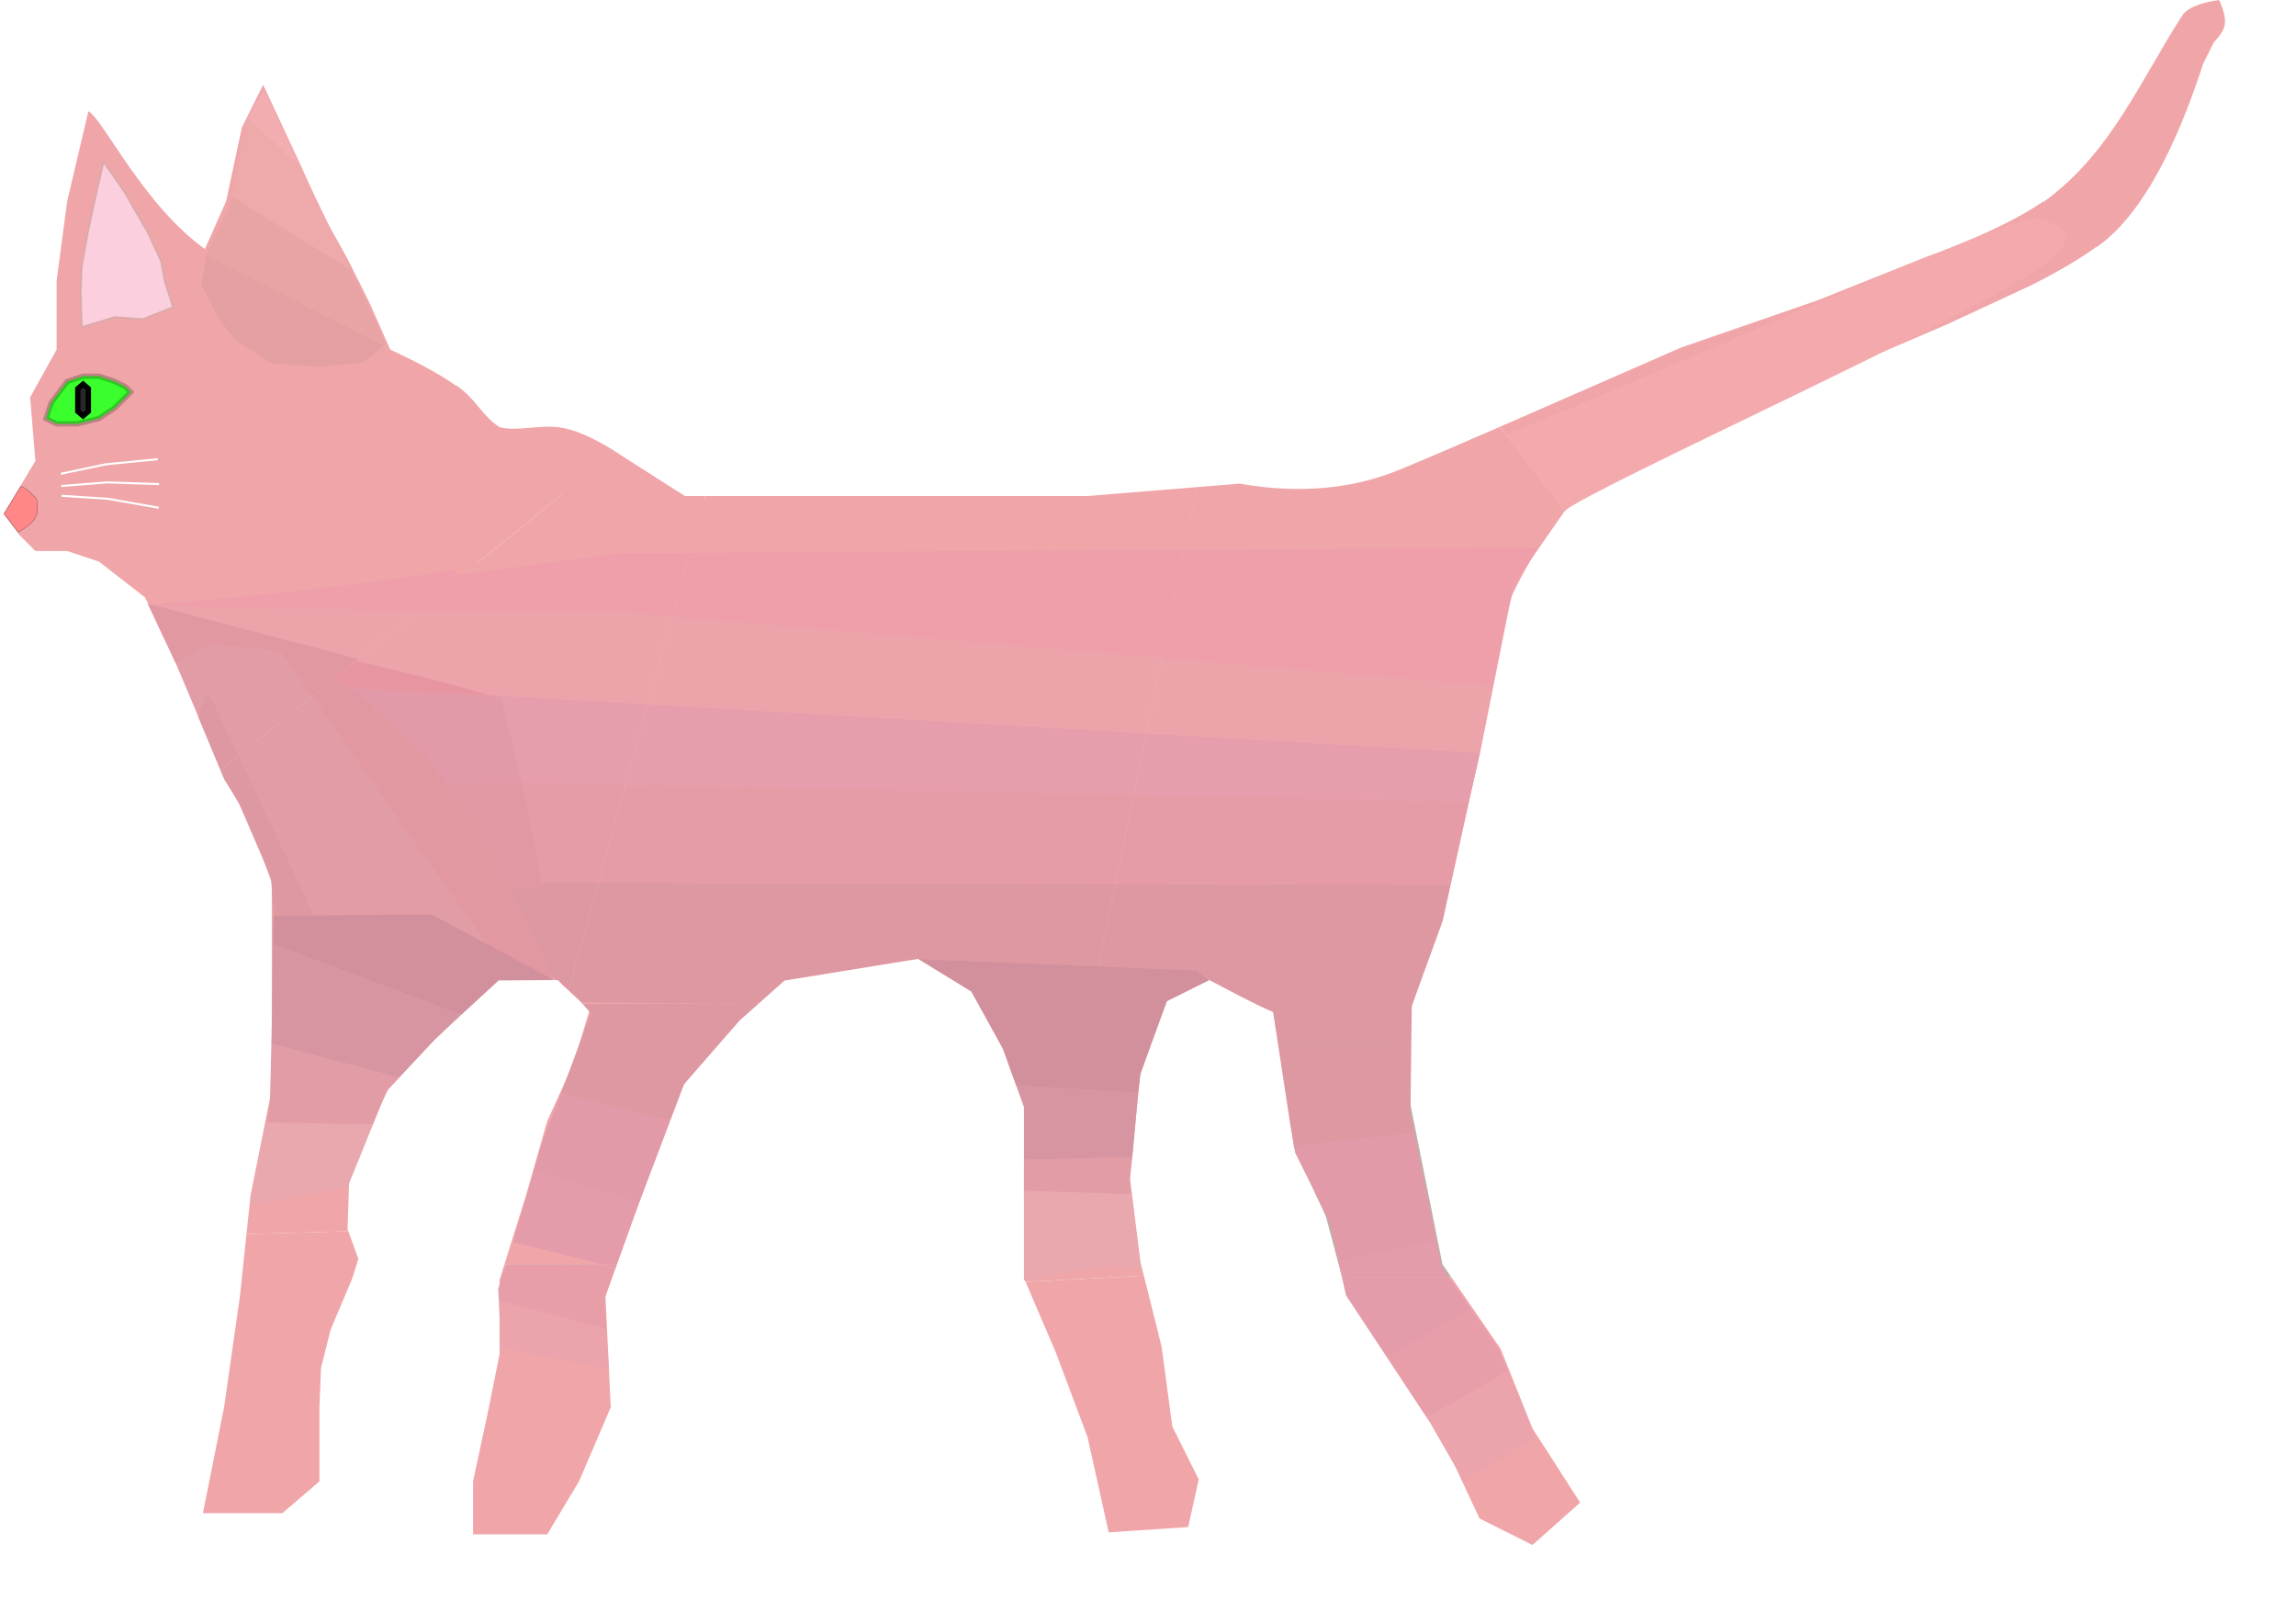
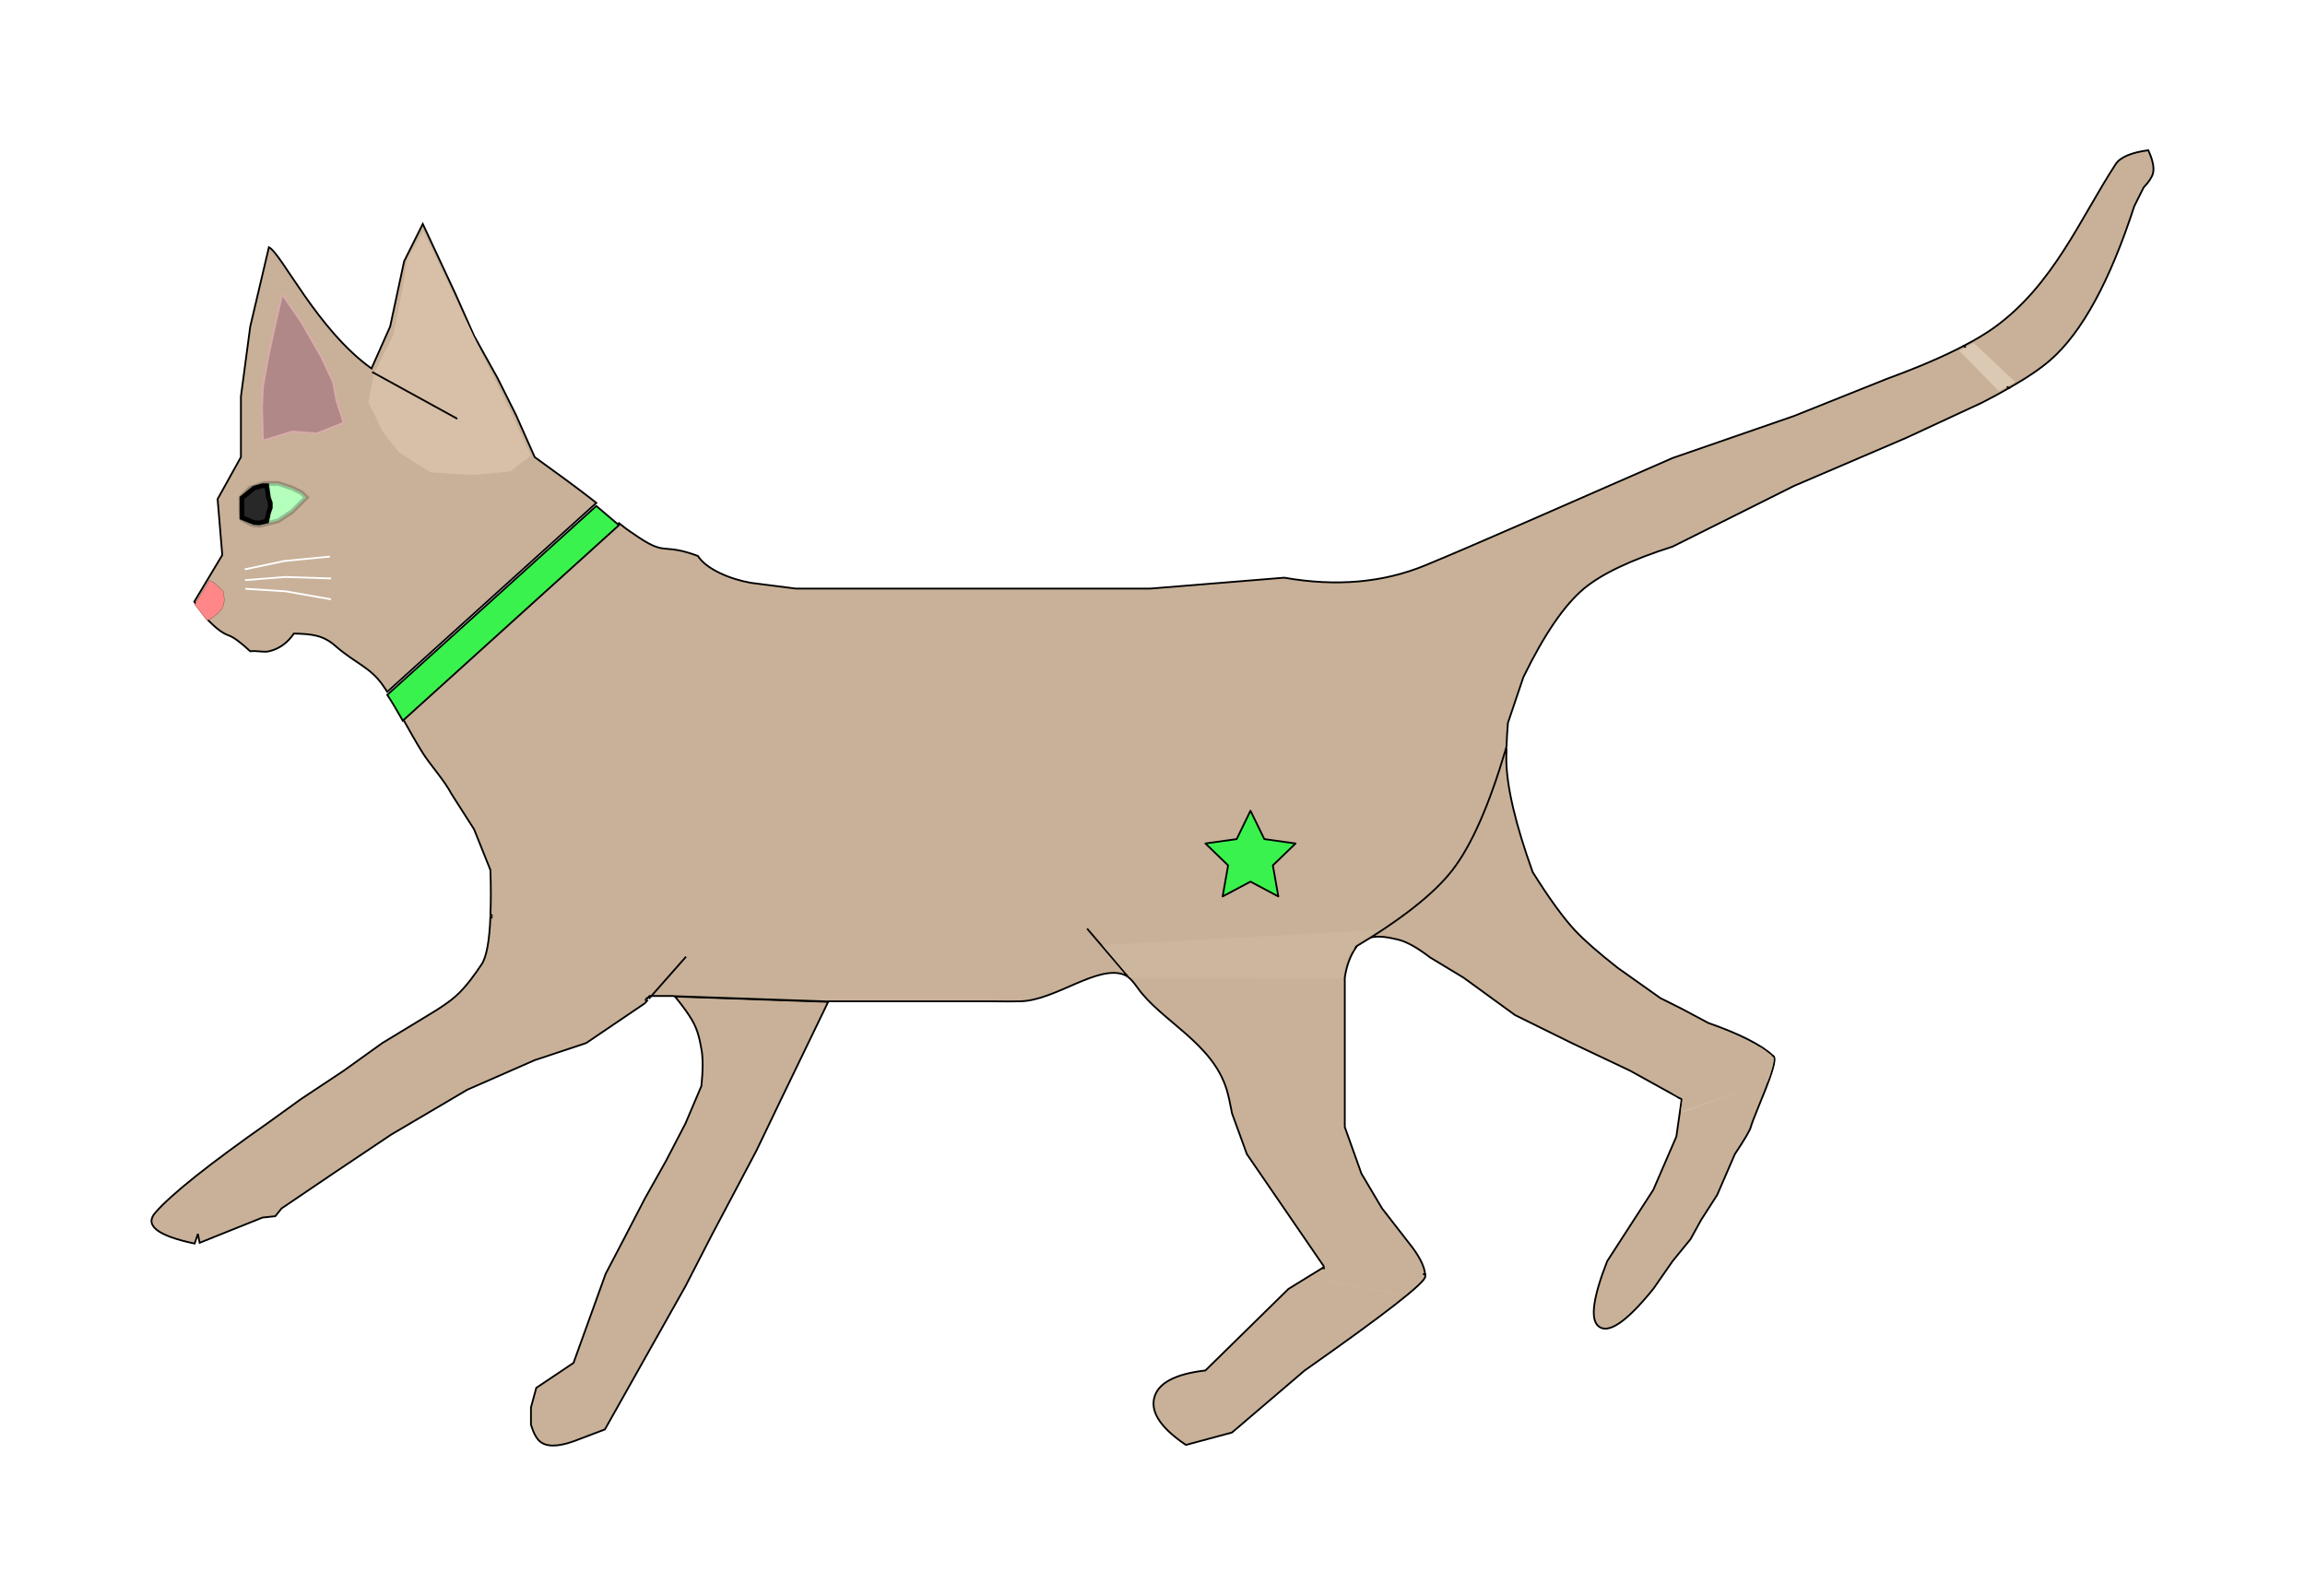
- <svg xmlns="http://www.w3.org/2000/svg" style="isolation:isolate" viewBox="0 0 1140 800">
+ <svg xmlns="http://www.w3.org/2000/svg" style="isolation:isolate" viewBox="0 0 1300 900">
  <defs>
-     <clipPath id="_clipPath_2RydltGx0Za4zmAwAfiJANZNMkycwfN1">
-       <rect width="1140" height="800" />
+     <clipPath id="_clipPath_r4ZEkkmQGhdGUjSfITkuwSBiPE1P2GUV">
+       <rect width="1300" height="900" />
    </clipPath>
  </defs>
-   <g clip-path="url(#_clipPath_2RydltGx0Za4zmAwAfiJANZNMkycwfN1)">
-     <g class="front-leg-left">
-       <g class="bottom">
-         <path d=" M 306.379 627.57 L 300.626 643.39 L 303.256 698.623 L 287.475 735.445 L 271.695 761.747 L 234.873 761.747 L 234.873 735.445 L 242.763 698.623 L 248.023 672.322 L 248.023 635.5 L 250.444 627.756 L 306.379 627.57 Z " fill="rgb(240,166,169)" />
-         <path d=" M 298.662 627.596 L 305.601 629.324 L 300 645.231 L 300.965 659.711 L 247.678 645.959 L 247.385 639.692 L 251.365 627.753 L 298.662 627.596 Z " fill="rgb(231,158,169)" />
-         <path d=" M 298.662 627.596 L 254.791 616.672 L 252.923 623.077 L 251.365 627.753 L 298.662 627.596 Z " fill="rgb(187,169,165)" />
-         <path d=" M 300.965 659.711 L 302.308 679.846 L 248.769 669.231 L 247.678 645.959 L 300.965 659.711 Z " fill="rgb(235,164,172)" />
-         <path d=" M 306.218 627.571 L 305.601 629.324 L 298.662 627.596 L 306.218 627.571 Z " fill="rgb(228,155,170)" />
+   <g clip-path="url(#_clipPath_r4ZEkkmQGhdGUjSfITkuwSBiPE1P2GUV)">
+     <g style="isolation:isolate" class="cat">
+       <g class="leg-front-right">
+         <path d=" M 467.097 565.014 L 440.598 619.832 L 426.598 648.994 L 401.598 696.255 L 386.598 725.417 L 341.161 806.178 L 323.451 812.901 Q 309.973 817.653 304.451 812.901 Q 301.564 810.415 299.451 803.534 L 299.451 793.795 L 302.451 782.734 L 323.451 768.656 L 341.598 718.378 L 351.598 699.272 L 363.598 676.144 L 375.598 654.765 L 386.598 633.607 L 395.598 612.449 Q 396.944 598.972 395.598 591.677 C 394.469 585.556 393.501 580.955 390.451 575.588 C 388.468 572.098 385.229 567.591 380.669 562.014 L 467.097 565.014 Z " fill="rgb(200,177,152)" vector-effect="non-scaling-stroke" stroke-width="1" stroke="rgb(0,0,0)" stroke-linejoin="miter" stroke-linecap="square" stroke-miterlimit="3" />
      </g>
-       <g class="top">
-         <path d=" M 306.379 627.57 L 311.147 614.459 L 326.927 569.747 L 337.448 540.815 L 366.38 506.623 L 376.38 497.734 L 289.872 498.499 L 292.736 501.363 L 284.845 527.664 L 271.695 556.596 L 261.174 593.418 L 250.444 627.756 L 306.379 627.57 Z " fill="rgb(240,166,169)" />
-         <path d=" M 306.218 627.571 L 311.538 612.462 L 317.442 596.879 L 265.159 581.124 L 254.791 616.672 L 298.662 627.596 L 306.218 627.571 Z " fill="rgb(228,155,170)" />
-         <path d=" M 317.442 596.879 L 332.809 556.32 L 278.614 542.686 L 277.385 546 L 269.077 567.692 L 265.159 581.124 L 317.442 596.879 Z " fill="rgb(226,153,168)" />
-         <path d=" M 332.809 556.32 L 339.692 538.154 L 351.044 525.171 L 292.686 504.745 L 278.614 542.686 L 332.809 556.32 Z " fill="rgb(222,152,162)" />
-         <path d=" M 376.593 498.302 L 367.313 506.563 L 351.044 525.171 L 292.686 504.745 L 293.333 503 L 288.582 497.645 L 376.593 498.302 Z " fill="rgb(222,152,162)" />
+       <g class="leg-back-right">
+         <g class="bottom">
+           <path d=" M 999.872 595.446 Q 1000.236 595.704 1000.451 595.914 C 1003.22 599.682 989.222 628.741 987.451 635.612 Q 986.703 638.517 978.451 650.914 L 968.451 673.969 L 959.451 687.969 L 953.451 698.873 L 943.327 711.27 L 932.451 726.914 Q 909.738 755.017 901.451 747.914 Q 894.451 741.914 906.451 711.27 L 932.451 671.049 L 945.451 641.01 L 948.451 619.969 L 947.025 619.179 L 999.872 595.446 Z " fill="rgb(200,177,152)" vector-effect="non-scaling-stroke" stroke-width="1" stroke="rgb(0,0,0)" stroke-linejoin="miter" stroke-linecap="square" stroke-miterlimit="3" />
+           <path d=" M 946.383 617.326 L 949.846 619.389 L 948.763 627.203 L 995.969 610.239 L 997.351 606.469 L 998.772 601.711 L 999.017 600.848 L 999.479 598.357 L 999.51 597.154 L 997.6 595.119 L 996.991 594.614 L 946.383 617.326 Z " fill="rgb(219,201,180)" />
+         </g>
+         <g class="top">
+           <path d=" M 763.223 535.969 C 764.529 533.712 766.076 532.042 767.845 530.914 C 774.24 526.835 781.301 528.243 788.451 529.914 Q 795.588 531.581 806.451 539.914 L 825.451 551.414 L 854.451 572.489 L 886.451 588.27 L 919.451 603.914 L 947.025 619.179 L 999.997 595.493 C 993.502 589.378 981.315 583.185 963.451 576.914 L 948.451 568.914 L 936.451 562.914 L 912.451 545.914 Q 896.135 533.094 888.451 524.914 Q 878.61 514.436 864.451 491.914 Q 850.013 451.827 849.551 428.914 Q 849.494 426.102 849.689 422.033 L 848.151 424.014 L 763.223 535.969 Z " fill="rgb(200,177,152)" vector-effect="non-scaling-stroke" stroke-width="1" stroke="rgb(0,0,0)" stroke-linejoin="miter" stroke-linecap="square" stroke-miterlimit="3" />
+           <path d=" M 943.162 616.479 L 948.987 619.697 L 947.962 627.1 L 996.793 610.216 L 998.169 606.554 L 999.767 601.245 L 1000.259 598.615 L 1000.332 596.919 L 1000.086 596.255 L 998.447 594.76 L 995.516 592.487 L 992.526 590.451 L 943.162 616.479 Z " fill="rgb(200,177,152)" />
+         </g>
      </g>
-     </g>
-     <g class="back-leg-left">
-       <g class="bottom">
-         <path d=" M 720.69 634.159 L 745.119 669.692 L 760.9 709.144 L 784.571 745.966 L 760.9 767.007 L 734.599 753.856 L 716.188 714.404 L 689.886 674.952 L 668.845 643.39 L 666.321 633.925 L 720.69 634.159 Z " fill="rgb(240,166,169)" />
-         <path d=" M 748.689 680.791 L 762.462 713.846 L 726.769 735.385 L 710.154 706.462 L 708.356 703.739 L 748.689 680.791 Z " fill="rgb(235,164,172)" />
-         <path d=" M 748.689 680.791 L 744 669.538 L 730.499 650.167 L 688.422 673.544 L 708.356 703.739 L 748.689 680.791 Z " fill="rgb(231,158,169)" />
-         <path d=" M 719.337 634.153 L 730.499 650.167 L 688.422 673.544 L 668.308 643.077 L 666.291 633.925 L 719.337 634.153 Z " fill="rgb(228,155,170)" />
+       <g class="body">
+         <path d=" M 1132.971 218.891 C 1128.483 221.518 1123.351 224.278 1117.734 227.136 L 1075.178 246.906 L 1011.711 274.093 L 943.327 308.285 Q 908.445 319.392 893.354 331.956 Q 876.794 345.744 859.163 381.929 L 850.451 407.723 C 850.034 412.912 849.759 417.389 849.689 420.843 L 849.151 422.823 Q 835.194 469.978 819.151 490.723 Q 803.694 510.711 763.223 534.778 L 634.135 549.761 C 618.962 543.877 595.421 564.175 575.598 564.723 Q 569.626 564.888 558.598 564.723 L 543.598 564.723 L 522.598 564.723 L 498.834 564.723 L 467.598 564.723 L 467.097 564.823 L 380.151 561.823 L 379.451 561.723 L 366.308 561.723 L 366.308 561.723 L 365.019 563.15 L 276.593 515.76 C 276.902 508.753 276.897 500.378 276.598 490.723 L 267.382 467.723 L 254.598 447.723 C 250.657 440.156 242.502 431.188 238.45 424.723 C 234.338 418.162 230.782 411.675 227.159 405.274 L 349.065 295.014 C 351.622 297.099 354.18 299.048 356.806 300.723 C 376.598 314.723 372.174 305.583 393.628 313.545 C 398.266 321.001 411.931 326.723 423.598 328.723 L 448.861 331.956 L 540.916 331.956 L 632.971 331.956 L 648.752 331.956 L 724.286 325.805 Q 768.286 333.528 803.93 318.805 Q 823.505 310.72 859.163 295.134 L 943.327 258.312 L 1011.711 234.641 L 1064.313 213.6 Q 1090.397 204.064 1107.588 195.031 L 1132.971 218.891 Z " fill="rgb(200,177,152)" vector-effect="non-scaling-stroke" stroke-width="1" stroke="rgb(0,0,0)" stroke-linejoin="miter" stroke-linecap="square" stroke-miterlimit="3" />
+         <g class="tail-top">
+           <path d=" M 1132.971 218.891 Q 1148.109 210.283 1156.368 203.079 Q 1183.102 179.761 1203.711 116.285 L 1208.971 105.764 Q 1213.339 101.145 1214.231 97.874 Q 1215.517 93.161 1211.601 84.723 Q 1197.037 86.712 1193.19 92.614 C 1173.389 122.994 1158.024 160.745 1124.807 184.668 C 1120.091 188.065 1114.38 191.517 1107.588 195.031 L 1132.971 218.891 Z " fill="rgb(200,177,152)" vector-effect="non-scaling-stroke" stroke-width="1" stroke="rgb(0,0,0)" stroke-linejoin="miter" stroke-linecap="square" stroke-miterlimit="3" />
+           <path d=" M 1105.01 197.86 L 1108.594 195.984 L 1113.246 193.481 L 1136.502 215.353 L 1131.892 218.023 L 1127.354 220.592 L 1105.01 197.86 Z " fill="rgb(219,201,180)" />
+         </g>
+         <path d=" M 705.263 457.24 L 713.059 473.237 L 730.68 475.707 L 717.876 488.064 L 720.971 505.587 L 705.263 497.228 L 689.554 505.587 L 692.65 488.064 L 679.845 475.707 L 697.468 473.237 L 705.263 457.24 Z " fill-rule="evenodd" fill="rgb(58,242,77)" vector-effect="non-scaling-stroke" stroke-width="1" stroke="rgb(0,0,0)" stroke-linejoin="round" stroke-linecap="butt" stroke-miterlimit="1.414" />
      </g>
-       <g class="top">
-         <path d=" M 720.69 634.159 L 716.188 627.61 L 700.407 548.705 L 700.407 511.955 L 633.61 511.28 C 635.008 520.139 636.216 527.196 637.284 532.925 L 642.544 569.747 L 658.325 603.938 L 666.321 633.925 L 720.69 634.159 Z " fill="rgb(193,175,169)" />
-         <path d=" M 719.337 634.153 L 715.692 628.923 L 712.945 615.405 L 664.456 625.594 L 666.291 633.925 L 719.337 634.153 Z " fill="rgb(228,155,170)" />
-         <path d=" M 712.945 615.405 L 702.139 562.239 L 642.471 568.826 L 643.077 572.308 L 660.308 606.769 L 664.456 625.594 L 712.945 615.405 Z " fill="rgb(226,153,168)" />
-         <path d=" M 702.139 562.239 L 700.308 553.231 L 700.765 516.048 L 634.894 520.531 L 640.615 558.154 L 642.471 568.826 L 702.139 562.239 Z " fill="rgb(222,152,162)" />
+       <g style="isolation:isolate" class="head">
+         <path d=" M 218.416 390.173 C 217.636 388.989 216.841 387.808 216.023 386.629 C 208.747 376.147 200.462 374.208 189.216 364.346 C 182.275 358.258 176.267 357.583 165.76 357.309 Q 160.258 365.33 151.729 367.312 C 148.519 368.058 144.988 366.827 141.135 367.312 Q 133.023 359.753 128.849 358.317 Q 124.062 356.668 117.464 349.856 L 109.574 339.335 L 125.354 313.034 L 122.724 281.472 L 135.875 257.801 L 135.875 223.609 L 141.135 184.157 L 151.656 139.445 C 158.667 142.755 178.834 185.91 209.519 207.828 L 220.039 184.157 L 227.93 147.335 L 238.45 126.294 L 256.861 165.746 L 267.382 189.417 L 280.533 213.089 L 291.053 234.13 L 301.574 257.801 Q 322.551 272.882 333.598 281.472 C 334.516 282.186 335.42 282.911 336.321 283.639 L 218.416 390.173 Z " fill="rgb(200,177,152)" vector-effect="non-scaling-stroke" stroke-width="1" stroke="rgb(0,0,0)" stroke-linejoin="miter" stroke-linecap="square" stroke-miterlimit="3" />
+         <path d=" M 109.772 340.984 Q 115.273 332.159 118.124 327.385 C 120.823 328.047 123.113 330.746 125.979 333.622 C 126.321 335.786 126.831 338.805 125.979 341.476 Q 124.583 345.852 116.869 350.067 L 109.772 340.984 Z " fill="rgb(255,135,135)" vector-effect="non-scaling-stroke" stroke-width="0.1" stroke="rgb(0,0,0)" stroke-linejoin="miter" stroke-linecap="square" stroke-miterlimit="3" />
+         <path d=" M 147.783 229.914 L 148.283 218.414 L 151.283 201.414 L 155.283 182.914 L 159.165 166.076 L 169.783 181.414 L 181.283 201.414 L 187.783 215.414 L 189.783 225.914 L 193.783 238.414 L 178.783 244.414 L 164.783 243.414 L 148.283 248.414 L 147.783 229.914 Z " fill="rgb(176,136,136)" vector-effect="non-scaling-stroke" stroke-width="1" stroke="rgb(219,170,170)" stroke-linejoin="miter" stroke-linecap="square" stroke-miterlimit="3" />
+         <g style="isolation:isolate" class="cat-eye">
+           <path d=" M 135.875 280.544 L 141.135 275.284 L 149.026 272.653 L 156.916 272.653 L 164.806 275.284 L 170.067 277.914 L 172.697 280.544 L 170.067 283.174 L 164.806 288.434 L 156.916 293.695 L 146.396 296.325 L 142.451 295.914 L 138.451 293.914 L 136.248 292.626 L 135.875 288.434 L 135.875 280.544 Z " fill="rgb(180,255,188)" vector-effect="non-scaling-stroke" stroke-width="2.63" stroke="rgb(0,0,0)" stroke-opacity="0.22" stroke-linejoin="miter" stroke-linecap="square" stroke-miterlimit="3" />
+           <path d=" M 148.099 273.914 L 143.238 275.284 L 136.451 280.83 L 136.451 283.603 L 136.451 286.376 L 136.451 289.149 L 136.451 291.922 L 143.238 294.695 L 146.132 294.914 L 150.451 293.914 L 151.451 289.149 L 152.451 286.376 L 152.451 283.603 L 151.451 280.83 L 150.451 273.914 L 148.099 273.914 Z " fill="rgb(40,40,40)" vector-effect="non-scaling-stroke" stroke-width="2.63" stroke="rgb(0,0,0)" stroke-linejoin="miter" stroke-linecap="square" stroke-miterlimit="3" />
+         </g>
+         <g style="isolation:isolate" class="whiskers">
+           <path d=" M 138.511 321.014 L 160.357 316.399 L 185.588 313.937" fill="none" vector-effect="non-scaling-stroke" stroke-width="1" stroke="rgb(255,255,255)" stroke-linejoin="miter" stroke-linecap="square" stroke-miterlimit="3" />
+           <path d=" M 138.677 327.147 L 160.937 325.396 L 186.274 326.219" fill="none" vector-effect="non-scaling-stroke" stroke-width="1" stroke="rgb(255,255,255)" stroke-linejoin="miter" stroke-linecap="square" stroke-miterlimit="3" />
+           <path d=" M 138.851 332.08 L 161.134 333.499 L 186.1 337.901" fill="none" vector-effect="non-scaling-stroke" stroke-width="1" stroke="rgb(255,255,255)" stroke-linejoin="miter" stroke-linecap="square" stroke-miterlimit="3" />
+         </g>
+         <g style="isolation:isolate" class="right-ear-shadow">
+           <path d=" M 298.59 257.456 L 287.783 265.914 L 266.283 267.914 L 242.783 266.414 L 224.783 254.914 L 215.783 243.414 L 207.783 226.914 L 210.432 212.789 L 298.59 257.456 Z " fill="rgb(215,192,167)" />
+           <path d=" M 281.78 219.689 L 288.783 233.914 L 299.283 256.914 L 298.59 257.456 L 210.432 212.789 L 210.783 210.914 L 221.783 188.914 L 222.862 183.521 L 281.78 219.689 Z " fill="rgb(215,192,167)" />
+           <path d=" M 257.442 169.379 L 272.783 201.414 L 281.78 219.689 L 222.862 183.521 L 226.783 163.914 L 229.783 145.914 L 230.63 144.455 L 257.442 169.379 Z " fill="rgb(215,192,167)" />
+           <path d=" M 257.442 169.379 L 238.783 130.414 L 230.63 144.455 L 257.442 169.379 Z " fill="rgb(215,192,167)" />
+           <line x1="210.324" y1="210.044" x2="257.442" y2="235.914" vector-effect="non-scaling-stroke" stroke-width="1" stroke="rgb(0,0,0)" stroke-linejoin="miter" stroke-linecap="square" stroke-miterlimit="3" />
+         </g>
+         <path d=" M 349.065 296.205 C 344.904 292.779 340.75 288.977 336.321 285.341 L 218.416 391.875 C 221.558 396.685 224.378 401.549 227.159 406.465 L 349.065 296.205 Z " fill="rgb(58,242,77)" vector-effect="non-scaling-stroke" stroke-width="1" stroke="rgb(0,0,0)" stroke-linejoin="miter" stroke-linecap="square" stroke-miterlimit="3" />
      </g>
-     </g>
-     <g class="neck">
-       <path d=" M 305.531 224.156 C 294.102 216.917 284.585 212.895 276.955 212.048 C 267.065 210.95 256.51 214.301 248.023 212.048 C 240.258 207.097 236.713 199.43 229.612 193.637 C 228.772 192.951 227.877 192.257 226.905 191.551 L 72.123 296.85 L 72.123 296.85 L 82.325 317.253 L 92.845 340.925 L 100.736 359.336 L 109.896 382.236 L 305.531 224.156 Z " fill="rgb(240,166,169)" />
-       <path d=" M 118.808 375.035 L 112.757 362.13 L 103.101 342.817 L 98.272 355.598 L 109.502 382.554 L 118.808 375.035 Z " fill="rgb(222,152,162)" />
-       <path d=" M 134.702 362.192 L 105.373 316.402 L 87.369 329.489 L 98.433 355.685 L 103.215 343.337 L 118.43 375.34 L 134.702 362.192 Z " fill="rgb(226,156,166)" />
-       <path d=" M 208.582 302.494 L 73.846 300.497 C 102.693 311.151 140.672 319.749 176.827 328.153 L 208.582 302.494 Z " fill="rgb(236,164,170)" />
-       <path d=" M 154.882 345.885 L 138.056 322.02 L 105.373 316.686 L 134.622 362.257 L 154.882 345.885 Z " fill="rgb(226,156,166)" />
-       <path d=" M 167.481 335.705 L 163.609 332.569 L 138.727 323.025 L 154.861 345.903 L 167.481 335.705 Z " fill="rgb(226,152,161)" />
-       <path d=" M 178.054 327.161 L 73.278 299.645 L 87.297 329.489 L 104.74 319.572 L 138.888 323.219 L 165.553 337.263 L 178.054 327.161 Z " fill="rgb(226,152,161)" />
-       <path d=" M 230.803 284.417 L 223.886 282.803 Q 182.191 290.961 73.385 300.346 L 113.077 301.846 L 208.38 302.895 L 230.803 284.417 Z " fill="rgb(238,159,170)" />
-     </g>
-     <g class="mid-body">
-       <path d=" M 540.518 503.111 L 488.533 502.626 L 482.106 490.842 L 455.804 475.062 L 424.243 480.322 L 390.051 485.582 L 376.38 497.734 L 289.872 498.499 L 282.467 491.095 L 350.163 246.24 L 432.133 246.24 L 524.188 246.24 L 539.969 246.24 L 594.396 241.808 L 540.518 503.111 Z " fill="rgb(240,166,169)" />
-       <path d=" M 587.954 273.048 L 342.289 274.719 L 349.67 248.021 L 531.125 248.466 L 594.144 243.026 L 587.954 273.048 Z " fill="rgb(240,166,169)" />
-       <path d=" M 376.593 498.302 L 389.5 486.813 L 455.809 476.047 L 545.341 479.723 L 553.77 438.84 L 297.084 438.226 L 282.291 491.734 L 288.089 497.089 L 288.582 497.645 L 376.593 498.302 Z " fill="rgb(222,152,162)" />
-       <path d=" M 569.162 364.192 L 321.547 349.742 L 333.713 305.737 L 557.094 324.806 L 576.933 326.5 L 569.162 364.192 Z " fill="rgb(236,164,170)" />
-       <path d=" M 576.906 326.633 L 333.622 306.067 L 342.367 274.436 L 587.979 272.93 L 576.906 326.633 Z " fill="rgb(238,159,170)" />
-       <path d=" M 553.77 438.84 L 297.084 438.226 L 310.535 389.574 L 562.883 394.643 L 553.77 438.84 Z " fill="rgb(229,156,167)" />
-       <path d=" M 562.883 394.643 L 310.535 389.574 L 321.547 349.742 L 569.162 364.192 L 562.883 394.643 Z " fill="rgb(230,157,172)" />
-     </g>
-     <g class="back-body">
-       <path d=" M 776.896 253.842 Q 763.957 268.347 750.38 296.212 L 734.599 375.116 L 716.188 454.021 L 700.407 501.363 L 700.407 511.955 L 633.61 511.28 Q 632.873 506.86 632.023 501.363 Q 623.526 497.924 600.462 485.582 L 579.421 496.103 L 576.796 503.451 L 540.518 503.111 L 594.396 241.808 L 615.503 240.089 Q 659.503 247.812 695.147 233.089 C 707.07 228.164 723.468 221.153 744.568 211.948 L 776.896 253.842 Z " fill="rgb(240,166,169)" />
-       <path d=" M 776.781 253.693 C 775.877 254.408 775.612 254.857 775.953 255.053 L 764.281 271.849 L 587.954 273.048 L 594.144 243.026 L 615.654 241.169 L 626.556 243.124 L 648.71 243.692 L 671.432 241.988 L 687.337 238.012 L 723.124 223.811 C 724.279 224.52 733.244 221.45 747.547 215.808 L 776.781 253.693 Z " fill="rgb(240,166,169)" />
-       <path d=" M 545.341 479.723 L 593.609 481.704 L 600.423 486.55 L 614.703 494.041 L 623.452 498.447 L 626.322 499.839 L 629.798 501.411 L 632.135 502.392 L 634.894 520.531 L 700.765 516.048 L 700.97 499.314 L 716.308 457.278 L 720.289 439.239 L 553.77 438.84 L 545.341 479.723 Z " fill="rgb(222,152,162)" />
-       <path d=" M 569.162 364.192 L 734.692 373.851 L 741.195 340.522 L 576.933 326.5 L 569.162 364.192 Z " fill="rgb(236,164,170)" />
-       <path d=" M 576.906 326.633 L 741.195 340.522 L 748.118 305.041 L 752.663 288.568 L 764.281 271.849 L 587.979 272.93 L 576.906 326.633 Z " fill="rgb(238,159,170)" />
-       <path d=" M 553.77 438.84 L 720.289 439.239 L 729.392 397.988 L 562.883 394.643 L 553.77 438.84 Z " fill="rgb(229,156,167)" />
-       <path d=" M 562.883 394.643 L 729.392 397.988 L 734.485 374.911 L 734.692 373.851 L 569.162 364.192 L 562.883 394.643 Z " fill="rgb(230,157,172)" />
-     </g>
-     <g class="head">
-       <path d=" M 73.123 297.85 L 72.804 297.212 L 49.133 278.801 L 33.352 273.541 L 17.571 273.541 L 9.681 265.651 L 1.79 255.13 L 17.571 228.829 L 14.941 197.267 L 28.092 173.596 L 28.092 139.404 L 33.352 99.952 L 43.873 55.24 C 50.884 58.55 71.051 101.705 101.736 123.623 L 112.256 99.952 L 120.147 63.13 L 130.667 42.089 L 149.078 81.541 L 159.599 105.212 L 172.749 128.884 L 183.27 149.925 L 193.79 173.596 Q 216.271 183.916 227.905 192.551 L 73.123 297.85 L 73.123 297.85 Z " fill="rgb(240,166,169)" />
-       <path d=" M 25.462 199.897 L 33.352 189.377 L 41.243 186.747 L 49.133 186.747 L 57.023 189.377 L 62.284 192.007 L 64.914 194.637 L 62.284 197.267 L 57.023 202.527 L 49.133 207.788 L 38.612 210.418 L 33.352 210.418 L 28.092 210.418 L 22.832 207.788 L 25.462 199.897 Z " fill="rgb(58,255,44)" vector-effect="non-scaling-stroke" stroke-width="2.63" stroke="rgb(0,0,0)" stroke-opacity="0.22" stroke-linejoin="miter" stroke-linecap="square" stroke-miterlimit="3" />
-       <path d=" M 41.243 190.692 L 38.612 192.946 L 38.612 195.201 L 38.612 197.455 L 38.612 199.709 L 38.612 201.964 L 38.612 204.218 L 41.243 206.473 L 43.873 204.218 L 43.873 201.964 L 43.873 199.709 L 43.873 197.455 L 43.873 195.201 L 43.873 192.946 L 41.243 190.692 Z " fill="rgb(40,40,40)" vector-effect="non-scaling-stroke" stroke-width="2.63" stroke="rgb(0,0,0)" stroke-linejoin="miter" stroke-linecap="square" stroke-miterlimit="3" />
-       <path d=" M 1.989 255.077 Q 7.49 246.252 10.341 241.479 C 13.039 242.14 15.33 244.839 18.196 247.715 C 18.538 249.879 19.048 252.898 18.196 255.569 Q 16.8 259.945 9.086 264.16 L 1.989 255.077 Z " fill="rgb(255,135,135)" vector-effect="non-scaling-stroke" stroke-width="0.1" stroke="rgb(0,0,0)" stroke-linejoin="miter" stroke-linecap="square" stroke-miterlimit="3" />
-       <path d=" M 30.728 235.107 L 52.574 230.492 L 77.805 228.031" fill="none" vector-effect="non-scaling-stroke" stroke-width="1" stroke="rgb(255,255,255)" stroke-linejoin="miter" stroke-linecap="square" stroke-miterlimit="3" />
-       <path d=" M 30.894 241.24 L 53.154 239.489 L 78.491 240.312" fill="none" vector-effect="non-scaling-stroke" stroke-width="1" stroke="rgb(255,255,255)" stroke-linejoin="miter" stroke-linecap="square" stroke-miterlimit="3" />
-       <path d=" M 31.068 246.173 L 53.351 247.592 L 78.317 251.994" fill="none" vector-effect="non-scaling-stroke" stroke-width="1" stroke="rgb(255,255,255)" stroke-linejoin="miter" stroke-linecap="square" stroke-miterlimit="3" />
-       <path d=" M 40 144.007 L 40.5 132.507 L 43.5 115.507 L 47.5 97.007 L 51.382 80.17 L 62 95.507 L 73.5 115.507 L 80 129.507 L 82 140.007 L 86 152.507 L 71 158.507 L 57 157.507 L 40.5 162.507 L 40 144.007 Z " fill="rgb(251,207,221)" vector-effect="non-scaling-stroke" stroke-width="1" stroke="rgb(219,170,170)" stroke-linejoin="miter" stroke-linecap="square" stroke-miterlimit="3" />
-       <path d=" M 190.807 171.549 L 180 180.007 L 158.5 182.007 L 135 180.507 L 117 169.007 L 108 157.507 L 100 141.007 L 102.648 126.882 L 190.807 171.549 Z " fill="rgb(227,159,161)" />
-       <path d=" M 173.997 133.782 L 181 148.007 L 191.5 171.007 L 190.807 171.549 L 102.648 126.882 L 103 125.007 L 114 103.007 L 115.078 97.614 L 173.997 133.782 Z " fill="rgb(232,163,165)" />
-       <path d=" M 149.659 83.472 L 165 115.507 L 173.997 133.782 L 115.078 97.614 L 119 78.007 L 122 60.007 L 122.847 58.548 L 149.659 83.472 Z " fill="rgb(238,169,171)" />
-       <path d=" M 149.659 83.472 L 131 44.507 L 122.847 58.548 L 149.659 83.472 Z " fill="rgb(242,173,176)" />
-     </g>
-     <g class="bottom-tail">
-       <path d=" M 1042.105 121.65 Q 1030.284 130.565 1008.951 141.419 L 966.395 161.19 L 902.927 188.377 L 834.544 222.568 Q 799.661 233.676 784.571 246.24 C 782.033 248.353 779.476 250.861 776.896 253.842 L 744.568 211.948 Q 747.3 210.764 750.38 209.418 L 834.544 172.596 L 902.927 148.925 L 955.53 127.884 C 981.869 118.254 1001.472 109.006 1014.32 100.139 L 1042.105 121.65 Z " fill="rgb(240,166,169)" />
-       <path d=" M 776.781 253.693 C 790.963 241.851 973.934 159.639 1011.967 133.341 C 1040.936 113.311 1015.654 110.52 1011.967 108.34 C 1004.67 104.025 815.684 189.029 747.547 215.808 L 776.781 253.693 Z " fill="rgb(244,170,173)" />
-     </g>
-     <g class="top-tail">
-       <path d=" M 1041.105 122.65 C 1043.239 121.158 1045.004 119.742 1046.585 118.363 Q 1073.319 95.044 1093.927 31.568 L 1099.188 21.048 Q 1103.556 16.428 1104.448 13.158 Q 1105.733 8.444 1101.818 0.007 Q 1087.254 1.995 1083.407 7.897 C 1063.606 38.277 1048.24 76.029 1015.023 99.952 Q 1014.201 100.544 1013.32 101.139 L 1041.105 122.65 Z " fill="rgb(240,166,169)" />
-     </g>
-     <g class="upper-body">
-       <path d=" M 350.163 246.24 L 340.078 246.24 L 311.147 227.829 Q 308.254 225.849 305.531 224.156 L 109.896 382.236 L 111.256 385.637 L 124.407 409.308 L 134.927 438.24 L 134.927 485.582 L 134.927 491.198 L 234.632 497.485 L 248.023 485.582 L 276.955 485.582 L 282.467 491.095 L 350.163 246.24 Z " fill="rgb(240,166,169)" />
-       <path d=" M 349.67 248.021 L 341 248 L 292 218 L 270.667 263 L 256.451 275.303 L 342.289 274.719 L 349.67 248.021 Z " fill="rgb(240,166,169)" />
-       <path d=" M 118.808 375.035 L 156.291 454.983 L 136.027 455.362 L 134.572 435.722 L 118.569 398.624 L 111.25 386.75 L 109.502 382.554 L 118.808 375.035 Z " fill="rgb(222,152,162)" />
-       <path d=" M 134.702 362.192 L 193.689 454.284 L 156.291 454.983 L 118.43 375.34 L 134.702 362.192 Z " fill="rgb(226,156,166)" />
-       <path d=" M 154.882 345.885 L 241.375 468.563 L 213.86 453.907 L 193.689 454.284 L 134.622 362.257 L 154.882 345.885 Z " fill="rgb(226,156,166)" />
-       <path d=" M 167.481 335.705 L 181.618 347.152 L 213.116 376.975 L 239.717 412.855 L 275.211 486.563 L 241.549 468.822 L 154.861 345.903 L 167.481 335.705 Z " fill="rgb(226,152,161)" />
-       <path d=" M 178.054 327.161 L 248.616 345.692 L 248.697 346.016 L 173.423 341.782 L 170.75 340 L 165.553 337.263 L 178.054 327.161 Z " fill="rgb(231,149,161)" />
-       <path d=" M 173.423 341.782 L 181.25 347 L 212.166 376.331 L 222.295 389.44 L 259.297 389.149 L 255.254 372.103 L 248.697 346.016 L 173.423 341.782 Z " fill="rgb(226,153,168)" />
-       <path d=" M 222.295 389.44 L 223.5 391 L 239 411.75 L 252.395 439.385 L 269.209 439.385 L 262.993 404.735 L 259.297 389.149 L 222.295 389.44 Z " fill="rgb(225,152,163)" />
-       <path d=" M 252.395 439.385 L 259.537 454.118 L 275.219 486.578 L 274.598 469.893 L 269.816 442.769 L 269.209 439.385 L 252.395 439.385 Z " fill="rgb(222,152,162)" />
-       <path d=" M 297.084 438.226 L 268.99 438.159 Q 273.098 459.655 275.223 486.57 L 276.956 486.578 L 279.967 489.589 L 282.291 491.734 L 297.084 438.226 Z " fill="rgb(222,152,162)" />
-       <path d=" M 333.713 305.737 L 315.189 304.156 L 314.932 304.501 L 314.032 304.057 L 208.582 302.494 L 176.827 328.153 C 200.663 333.723 223.73 339.205 242.785 345.146 L 321.547 349.742 L 333.713 305.737 Z " fill="rgb(236,164,170)" />
-       <path d=" M 313.18 303.636 L 304 275.75 L 258.25 274.75 C 242.873 279.756 241.473 275.694 225.25 284.75 L 313.18 303.636 Z " fill="rgb(240,166,169)" />
-       <path d=" M 342.367 274.436 L 308.183 274.646 L 225.699 285.523 L 286.429 298.213 L 314.841 304.479 L 333.622 306.067 L 342.367 274.436 Z " fill="rgb(238,159,170)" />
-       <path d=" M 230.803 284.417 L 313.18 303.636 L 314.032 304.057 L 208.38 302.895 L 230.803 284.417 Z " fill="rgb(238,159,170)" />
-       <path d=" M 310.535 389.574 L 259.01 388.539 C 262.275 403.204 265.603 419.796 268.99 438.159 L 297.084 438.226 L 310.535 389.574 Z " fill="rgb(229,156,167)" />
-       <path d=" M 321.547 349.742 L 242.785 345.146 C 244.849 345.783 246.852 346.427 248.805 347.077 C 252.193 359.22 255.488 372.32 259.01 388.539 L 310.535 389.574 L 321.547 349.742 Z " fill="rgb(230,157,172)" />
-     </g>
-     <g class="front-leg-right">
-       <g class="bottom">
-         <path d=" M 122.378 612.693 L 119.147 643.39 L 111.256 698.623 L 100.736 751.226 L 140.188 751.226 L 158.599 735.445 L 158.599 698.623 L 159.403 679.091 L 164.122 660.214 L 174.916 634.67 L 177.932 624.952 L 172.957 611.272 L 122.378 612.693 Z " fill="rgb(240,166,169)" />
+       <g class="leg-back-left">
+         <g class="bottom">
+           <path d=" M 803.771 718.701 Q 803.845 719.323 803.845 719.914 Q 803.845 725.164 735.845 772.914 L 694.845 807.914 L 668.845 814.914 Q 648.316 801.081 650.845 788.914 Q 653.534 775.977 679.845 772.914 L 726.699 726.914 L 745.844 715.133 L 803.771 718.701 Z " fill="rgb(200,177,152)" vector-effect="non-scaling-stroke" stroke-width="1" stroke="rgb(0,0,0)" stroke-linejoin="miter" stroke-linecap="square" stroke-miterlimit="3" />
+           <path d=" M 742.782 705.671 L 792.267 700.071 L 794.401 703.129 L 797.401 706.533 L 799.017 709.36 L 800.978 713.225 L 802.536 717.725 L 802.544 719.935 L 801.749 721.072 L 800.068 722.982 L 795.736 727.073 L 791.097 730.713 L 739.56 720.435 L 746.181 716.462 L 747.207 716.022 L 746.997 712.514 L 742.782 705.671 Z " fill="rgb(219,201,180)" />
+         </g>
+         <g class="top">
+           <path d=" M 764.61 534.57 Q 759.908 541.431 758.451 551.414 L 758.451 572.489 L 758.451 603.914 L 758.451 635.612 L 767.845 661.914 L 779.492 681.553 L 794.533 700.914 C 800.253 707.973 803.338 713.904 803.771 718.701 L 745.844 715.133 L 746.845 714.516 L 703.218 650.914 L 694.845 627.914 Q 693.242 619.173 691.845 614.571 C 683.793 588.038 654.682 575.76 641.451 556.914 C 639.332 553.895 636.768 550.773 634.031 549.733 L 764.61 534.57 Z " fill="rgb(200,177,152)" vector-effect="non-scaling-stroke" stroke-width="1" stroke="rgb(0,0,0)" stroke-linejoin="miter" stroke-linecap="square" stroke-miterlimit="3" />
+           <line x1="636.18" y1="550.714" x2="613.451" y2="524.116" vector-effect="non-scaling-stroke" stroke-width="1" stroke="rgb(0,0,0)" stroke-linejoin="miter" stroke-linecap="square" stroke-miterlimit="3" />
+           <path d=" M 742.782 705.671 L 792.267 700.071 L 794.401 703.129 L 797.401 706.533 L 799.017 709.36 L 800.978 713.225 L 802.536 717.725 L 802.544 719.935 L 801.749 721.072 L 800.068 722.982 L 795.736 727.073 L 791.097 730.713 L 739.56 720.435 L 746.181 716.462 L 747.207 716.022 L 746.997 712.514 L 742.782 705.671 Z " fill="rgb(200,177,152)" />
+           <path d=" M 621.72 532.977 L 777.569 524.474 L 765.065 532.159 L 763.796 534.846 L 763.116 536.061 L 761.532 537.148 L 758.205 544.492 L 756.894 551.833 L 639.036 551.771 L 636.845 550.841 L 621.72 532.977 Z " fill="rgb(204,182,157)" />
+         </g>
      </g>
-       <g class="top">
-         <path d=" M 122.378 612.693 L 124.407 593.418 L 134.927 540.815 L 134.927 491.198 L 234.632 497.485 L 224.352 506.623 L 192.79 540.815 L 173.56 579.988 L 172.571 610.208 L 172.957 611.272 L 122.378 612.693 Z " fill="rgb(240,166,169)" />
-         <path d=" M 228.999 503.84 L 247.617 486.739 L 275.203 486.563 L 214.224 453.907 L 135.763 454.722 L 135.56 468.889 L 228.999 503.84 Z " fill="rgb(209,144,156)" />
-         <path d=" M 185.181 558.285 L 172.5 589.5 L 124.5 598 L 132.338 557.161 L 185.181 558.285 Z " fill="rgb(232,168,174)" />
-         <path d=" M 198.176 534.938 L 192 541.5 L 185.181 558.285 L 132.338 557.161 L 134 548.5 L 134.75 518.133 L 198.176 534.938 Z " fill="rgb(226,156,166)" />
-         <path d=" M 228.999 503.84 L 216 516 L 198.176 534.938 L 134.75 518.133 L 135 508 L 135.56 468.889 L 228.999 503.84 Z " fill="rgb(214,149,161)" />
-       </g>
-     </g>
-     <g class="back-leg-right">
-       <g class="bottom">
-         <path d=" M 567.941 633.294 L 576.79 668.692 L 582.051 708.144 L 595.201 734.445 L 589.941 758.116 L 550.489 760.747 L 539.969 713.404 L 524.188 671.322 L 509.202 636.355 L 567.941 633.294 Z " fill="rgb(240,166,169)" />
-       </g>
-       <g class="top">
-         <path d=" M 567.941 633.294 L 566.27 626.61 L 561.01 584.527 L 566.27 531.925 L 576.796 502.451 L 488.533 501.626 L 497.886 518.774 L 508.407 547.705 L 508.407 576.637 L 508.407 602.938 L 508.407 634.5 L 509.202 636.355 L 567.941 633.294 Z " fill="rgb(240,166,169)" />
-         <path d=" M 561.759 592.881 L 563.9 610.44 L 566.47 629.713 Q 545 628.25 543.5 629 Q 541.245 629.707 508.495 635.707 L 508.672 627.38 L 508.396 591.146 L 561.759 592.881 Z " fill="rgb(232,168,174)" />
-         <path d=" M 562.222 574.393 L 560.902 586.385 L 561.616 592.809 L 508.396 591.163 L 508.428 575.799 L 562.222 574.393 Z " fill="rgb(226,156,166)" />
-         <path d=" M 565.124 542.499 L 562.562 570.938 L 562.206 574.393 L 508.426 575.788 L 508.475 549.742 L 504.547 538.922 L 565.124 542.499 Z " fill="rgb(214,149,161)" />
-         <path d=" M 565.124 542.499 L 566.216 533.377 L 570.75 520.75 L 579.413 497.055 L 600.465 486.57 L 593.613 481.703 L 455.828 476.051 L 482.25 492.25 L 497.938 520.719 L 501.563 530.766 L 504.516 538.922 L 565.124 542.499 Z " fill="rgb(209,144,156)" />
+       <g class="leg-front-left">
+         <path d=" M 365.019 564.341 L 363.598 565.914 L 330.598 588.27 L 301.574 597.914 L 263.598 614.571 L 220.598 639.914 L 187.783 661.914 L 158.77 681.553 L 155.283 685.914 L 148.037 686.692 L 112.598 700.914 L 111.598 695.914 L 109.772 701.366 Q 78.225 694.678 87.598 683.914 Q 101.19 668.304 151.656 632.914 L 169.783 619.832 L 193.783 603.914 L 215.598 588.27 L 241.598 572.489 Q 251.989 566.317 256.861 561.969 C 262.996 556.493 267.841 549.485 271.598 543.914 Q 275.772 537.726 276.593 516.951 L 365.019 564.341 Z  M 366.308 562.914 L 386.598 539.914" fill-rule="evenodd" fill="rgb(200,177,152)" vector-effect="non-scaling-stroke" stroke-width="1" stroke="rgb(0,0,0)" stroke-linejoin="miter" stroke-linecap="square" stroke-miterlimit="3" />
+         <path d=" M 278.091 510.641 L 367.255 558.513 L 365.138 561.082 L 363.27 564.401 L 362.657 564.996 L 358.843 567.55 L 277.535 523.536 L 278.091 510.641 Z " fill="rgb(200,177,152)" />
      </g>
    </g>
  </g>
</svg>
